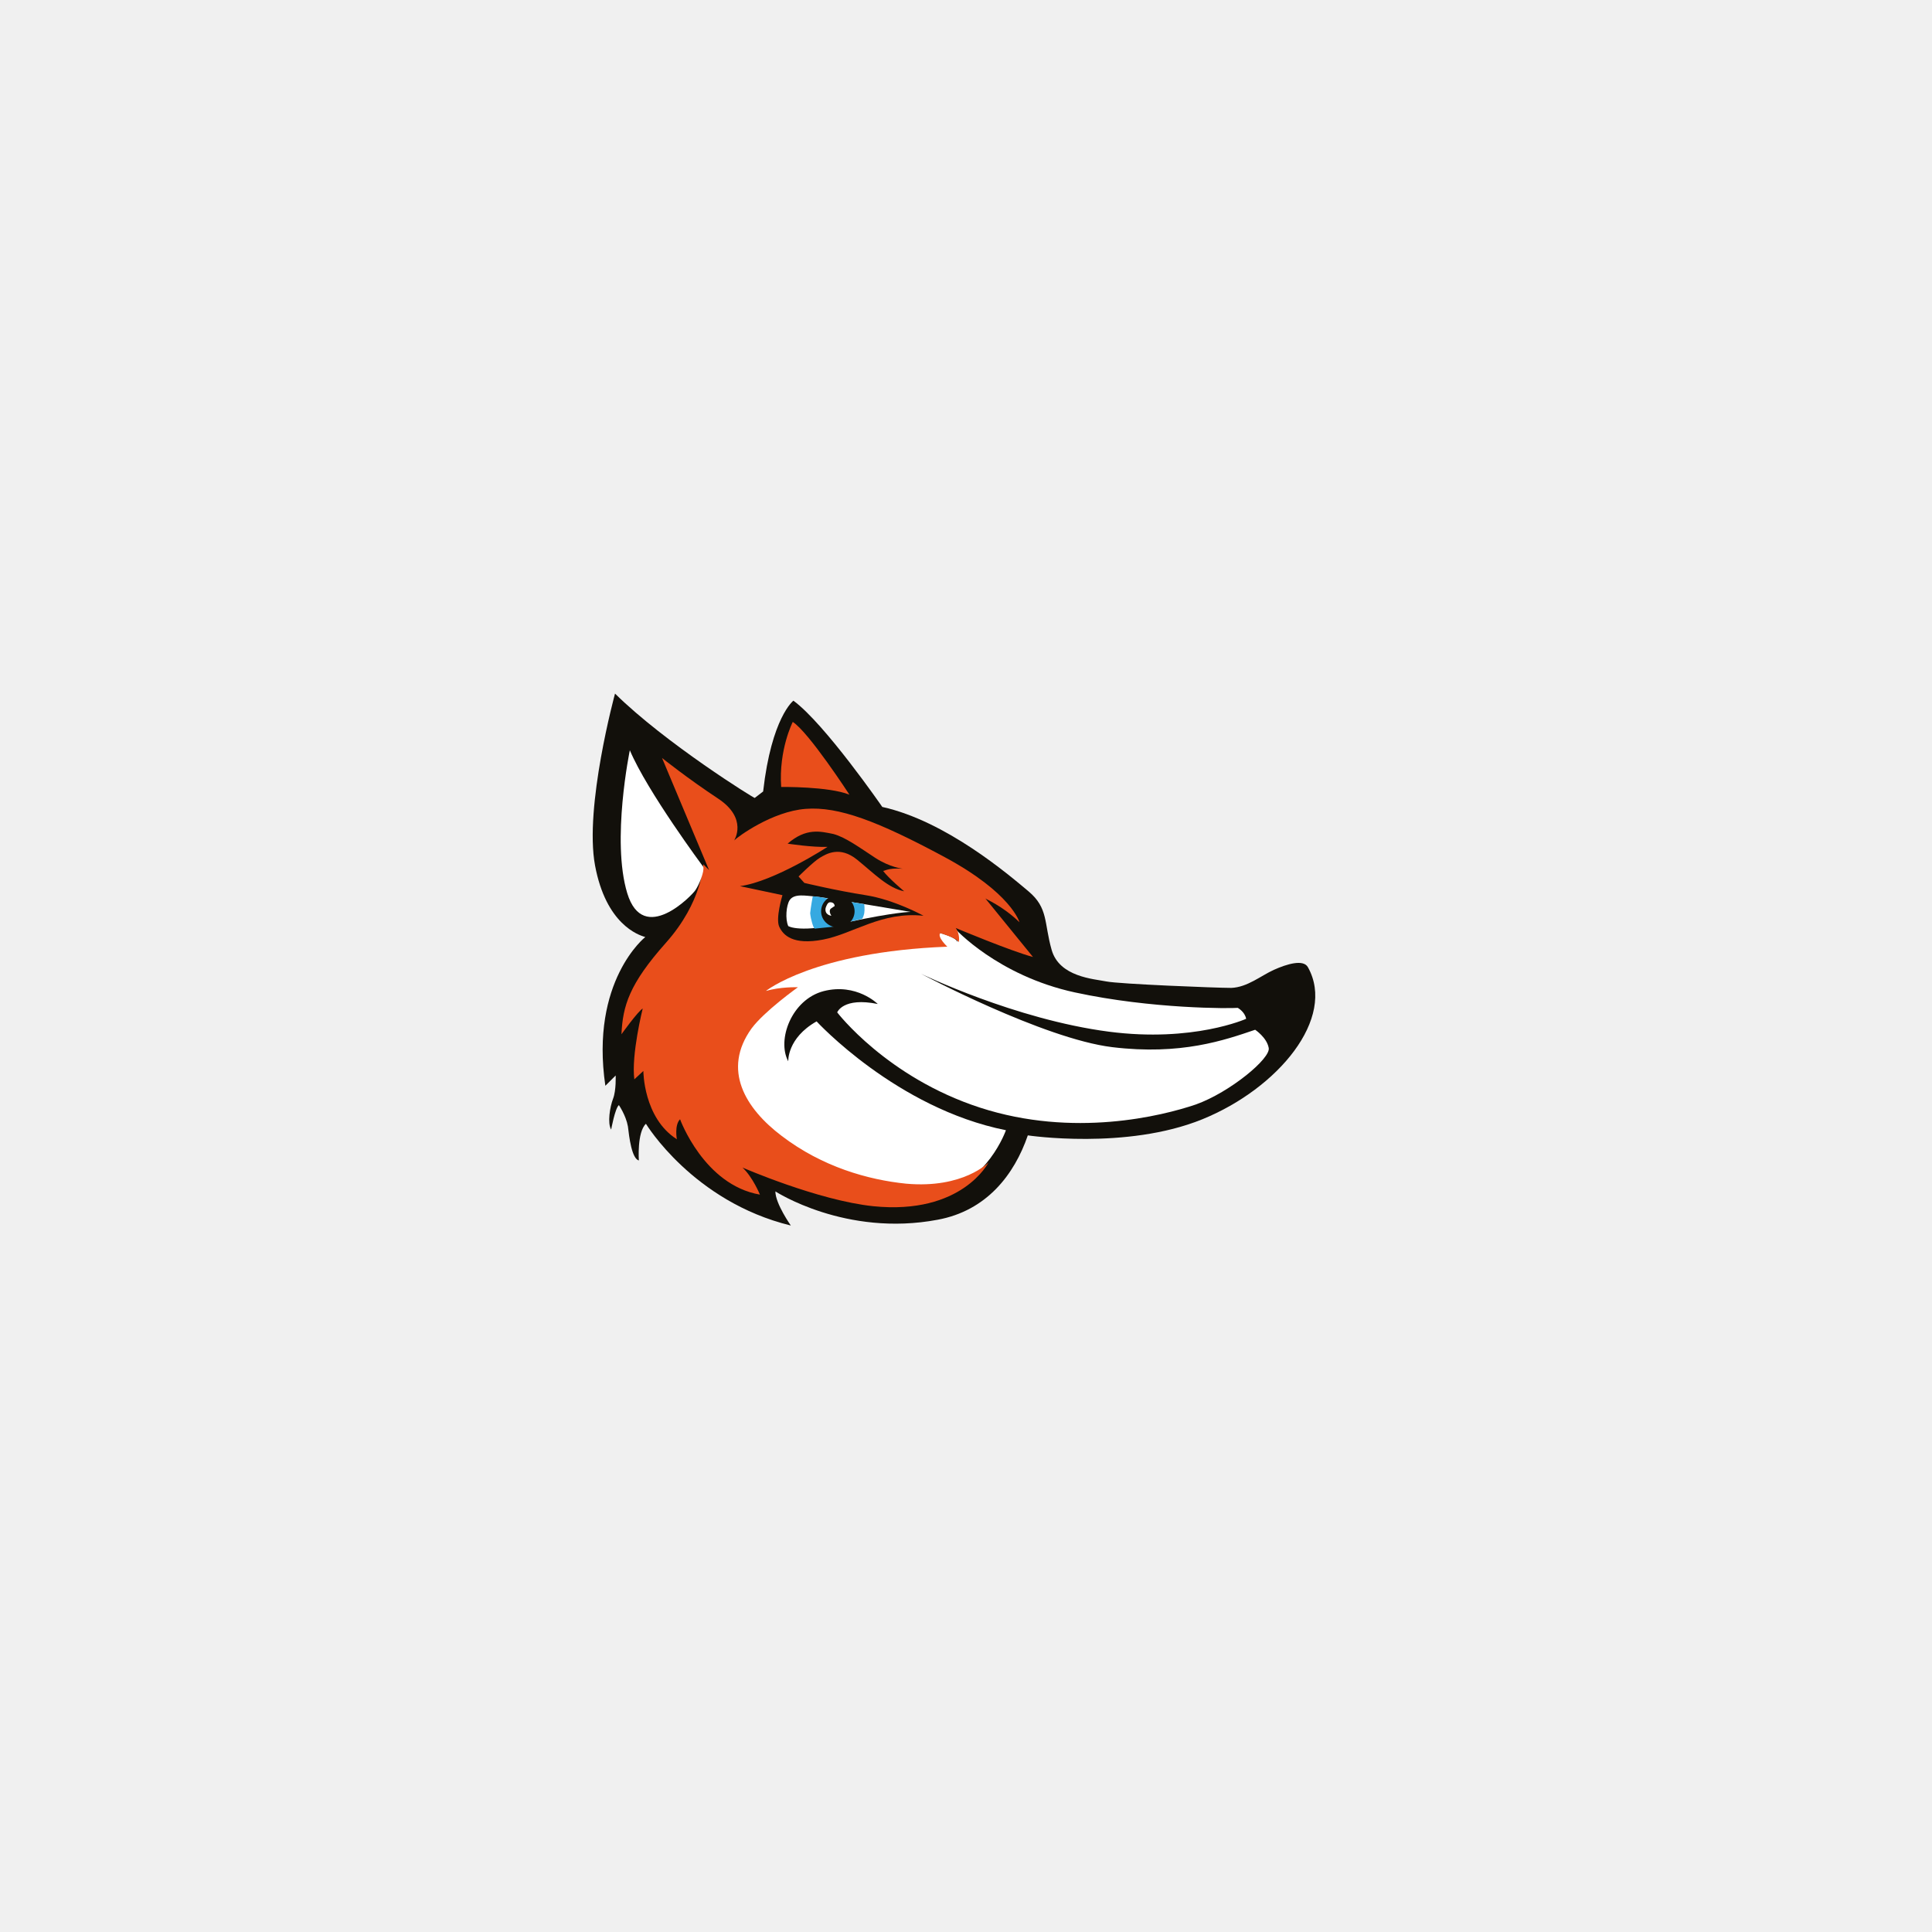
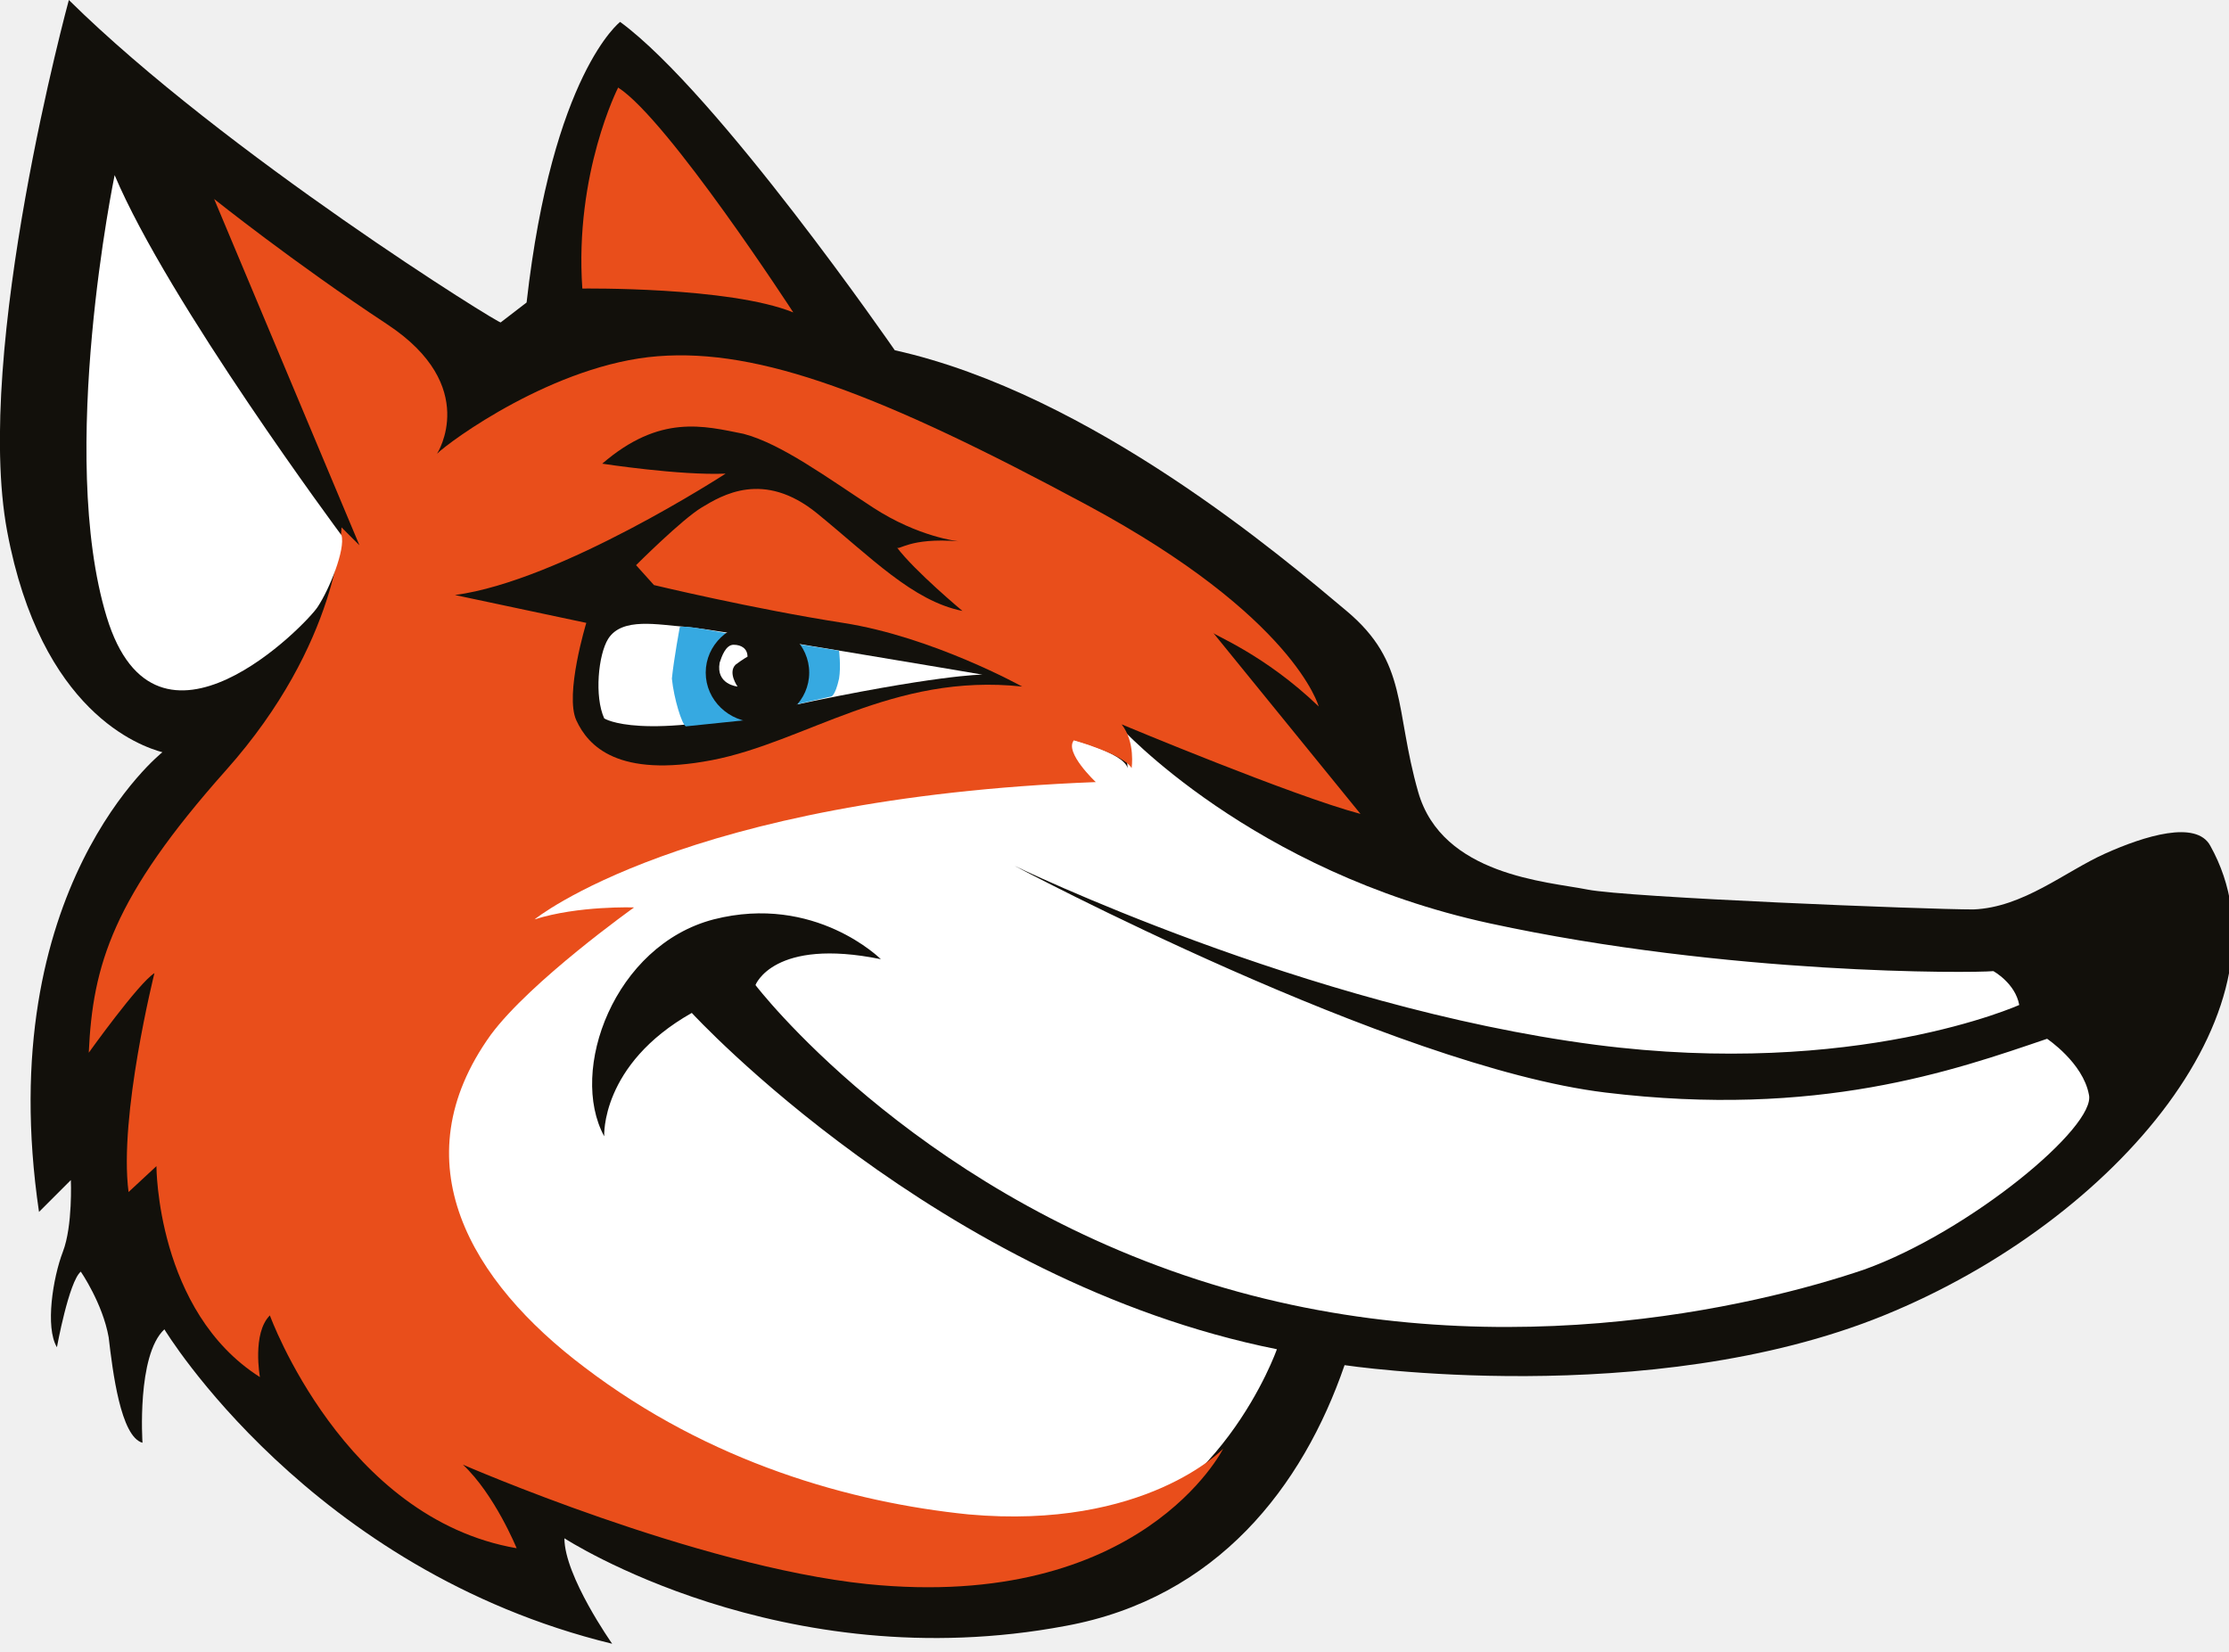
- <svg xmlns="http://www.w3.org/2000/svg" viewBox="0 0 300 300">
-   <style>.B{fill:#fff}.C{fill:#E94E1B}.D{fill:#13110C}.E{fill:#36A9E1}</style>
-   <path d="M95.5 107.7s-4.8 17.6-3.1 26.7 6.7 10.8 7.8 11.1c0 0-8.6 6.8-6.2 23.1l1.6-1.6s.1 2.3-.4 3.6-.9 3.8-.3 4.8c0 0 .6-3.3 1.2-3.8 0 0 1.1 1.6 1.4 3.3.2 1.7.6 5 1.7 5.3 0 0-.3-4.4 1.1-5.7 0 0 7.3 12.1 22.5 15.8 0 0-2.4-3.4-2.4-5.3 0 0 10.9 7.1 25.2 4.4 7.6-1.4 11.9-7 14-13.1 0 0 15.3 2.3 27.1-2.5s20.8-15.7 16.4-23.6c-.7-1.3-3.3-.5-5.3.4s-4.1 2.7-6.6 2.8c-2.4 0-17.4-.6-19.4-1s-7.3-.7-8.5-4.9-.5-6.5-3.6-9.1-12.8-10.9-22.7-13.1c0 0-8.9-12.9-13.8-16.5 0 0-3.4 2.6-4.7 14.1l-1.3 1c.1.2-13.9-8.5-21.7-16.2z" fill="#12100b" />
-   <path class="B" d="M136.3 155.9s-3.3-3.3-8.4-2c-5 1.3-7.3 7.6-5.5 10.9 0 0-.2-3.6 4.4-6.2 0 0 12.4 13.5 29.4 16.9 0 0-2.9 8.3-10.6 9.8-4.7.9-9.1-.7-14-2.3s-14.1-5.2-16.8-14.8 8.5-14.7 8.5-14.7-3 0-4.6.5c-.4-.3 11.4-7.9 27.7-7.2 0 0-1-1.1-.7-2 0 0 2.8.7 3 1.5 0 0-.1-1.5-.4-2.1 0 0 6.6 7.3 18.6 9.9s24.2 2.5 25.3 2.4c0 0 1.1.6 1.3 1.7 0 0-8.2 3.7-21.3 2-14.6-1.9-29.2-9-29.2-9s19 10.1 29.7 11.4 17.5-1.1 22.2-2.7c0 0 1.8 1.2 2.1 2.8.4 1.6-6 6.9-11.3 8.8-5.3 1.8-19 5.2-33.5.5S130 157.2 130 157.2s.9-2.4 6.3-1.3z" />
-   <path class="C" d="M158.3 143.2s-1.2-4.5-11.6-10.1-16.5-7.9-21.6-7.5c-5.2.4-10.5 4.3-11.1 4.9 0 0 2.2-3.4-2.5-6.5s-8.7-6.3-8.7-6.3l7.3 17.4-.9-.9s-.1 5.8-5.8 12.2-6.7 9.8-6.9 14.2c0 0 2.5-3.5 3.3-4 0 0-1.8 7.2-1.3 11l1.4-1.3s0 7.3 5.2 10.6c0 0-.4-2.2.5-3.1 0 0 3.7 10.2 12.4 11.7 0 0-1.1-2.7-2.7-4.2 0 0 11.7 5.1 20.3 6 13.8 1.4 17.9-6.8 17.9-6.8s-3.9 4.1-12.8 3.3c-5.9-.6-13-2.6-19.3-7.4-5.7-4.3-9.3-10.3-4.7-16.7 2-2.7 7.2-6.4 7.2-6.4s-2.8-.1-5 .6c0 0 7.5-6.1 28.2-6.9 0 0-1.6-1.5-1.1-2.1 0 0 2.5.7 2.9 1.4 0 0 .2-1.3-.5-2.2 0 0 8.6 3.6 12 4.5l-7.4-9.1c0 .1 2.6 1.1 5.3 3.7z" />
-   <path class="D" d="M140.2 134.9s-2-.2-4.3-1.7-4.6-3.2-6.5-3.7c-2-.4-4.2-1-7.1 1.5 0 0 3.9.6 6.2.5 0 0-8.3 5.4-13.6 6.1l6.6 1.4s-1.1 3.6-.5 4.9 2.1 2.9 6.8 2 9.1-4.4 15.6-3.7c0 0-4.5-2.5-9-3.2s-9.5-1.9-9.5-1.9l-.9-1s2.3-2.3 3.3-2.9 3.1-1.9 5.8.3 4.8 4.4 7.3 4.9c0 0-2.4-2-3.3-3.2.1.2.6-.5 3.1-.3z" />
-   <path class="B" d="M141.4,141.6c0,0-13.5-2.3-14.9-2.4c-1.4-0.1-3.2-0.5-3.9,0.6c-0.5,0.8-0.7,2.9-0.2,4c0,0,1.8,1.2,9.2-0.6  C139.1,141.6,141.4,141.6,141.4,141.6z" />
-   <path class="E" d="M134.2 140.4l-3.1-.5s-1.5 3.8-3.9 4.1l3.1-.5 3.5-.8s.2 0 .4-.9c.1-.6 0-1.4 0-1.4z" />
-   <path class="E" d="M126.2 139.2c.7-.1 3.1.6 4.3.5l.8 3.8-1.9.4-2.9.3c-.2-.1-.6-1.4-.7-2.4.1-1 .4-2.6.4-2.6z" />
-   <ellipse class="D" cx="130.1" cy="141.5" rx="2.6" ry="2.5" />
-   <path class="B" d="M109.2 134.6s-8.7-11.7-11.4-18.1c0 0-2.9 14-.4 22.2s10.1.3 10.6-.5c.6-.9 1.4-2.9 1.2-3.6z" />
-   <path class="C" d="M131.9 123.4s-6.3-9.7-8.8-11.3c0 0-2.2 4.3-1.8 10.1 0 0 7.4-.1 10.6 1.2z" />
-   <path class="B" d="M128.2 141c-.2 1.1.9 1.2.9 1.2s-.5-.7-.1-1.1c.4-.3.6-.4.6-.4 0-.4-.3-.6-.7-.6s-.6.6-.7.9z" />
+ <svg xmlns="http://www.w3.org/2000/svg" width="112" height="83">
+   <style>.C{fill:#fff}.D{fill:#E94E1B}.E{fill:#13110C}.F{fill:#36A9E1}</style>
+   <path d="M3.46 0s-4.8 17.6-3.1 26.7 6.7 10.8 7.8 11.1c0 0-8.6 6.8-6.2 23.1l1.6-1.6s.1 2.3-.4 3.6-.9 3.8-.3 4.8c0 0 .6-3.3 1.2-3.8 0 0 1.1 1.6 1.4 3.3.2 1.7.6 5 1.7 5.3 0 0-.3-4.4 1.1-5.7 0 0 7.3 12.1 22.5 15.8 0 0-2.4-3.4-2.4-5.3 0 0 10.9 7.1 25.2 4.4 7.6-1.4 11.9-7 14-13.1 0 0 15.3 2.3 27.1-2.5s20.8-15.7 16.4-23.6c-.7-1.3-3.3-.5-5.3.4s-4.1 2.7-6.6 2.8c-2.4 0-17.4-.6-19.4-1s-7.3-.7-8.5-4.9-.5-6.5-3.6-9.1-12.8-10.9-22.7-13.1c0 0-8.9-12.9-13.8-16.5 0 0-3.4 2.6-4.7 14.1l-1.3 1c.1.2-13.9-8.5-21.7-16.2z" fill="#12100b" />
+   <path class="C" d="M44.26 48.2s-3.3-3.3-8.4-2c-5 1.3-7.3 7.6-5.5 10.9 0 0-.2-3.6 4.4-6.2 0 0 12.4 13.5 29.4 16.9 0 0-2.9 8.3-10.6 9.8-4.7.9-9.1-.7-14-2.3s-14.1-5.2-16.8-14.8 8.5-14.7 8.5-14.7-3 0-4.6.5c-.4-.3 11.4-7.9 27.7-7.2 0 0-1-1.1-.7-2 0 0 2.8.7 3 1.5 0 0-.1-1.5-.4-2.1 0 0 6.6 7.3 18.6 9.9s24.2 2.5 25.3 2.4c0 0 1.1.6 1.3 1.7 0 0-8.2 3.7-21.3 2-14.6-1.9-29.2-9-29.2-9s19 10.1 29.7 11.4 17.5-1.1 22.2-2.7c0 0 1.8 1.2 2.1 2.8.4 1.6-6 6.9-11.3 8.8-5.3 1.8-19 5.2-33.5.5s-22.2-14.8-22.2-14.8.9-2.4 6.3-1.3z" />
+   <path class="D" d="M66.26 35.5s-1.2-4.5-11.6-10.1-16.5-7.9-21.6-7.5c-5.2.4-10.5 4.3-11.1 4.9 0 0 2.2-3.4-2.5-6.5s-8.7-6.3-8.7-6.3l7.3 17.4-.9-.9s-.1 5.8-5.8 12.2-6.7 9.8-6.9 14.2c0 0 2.5-3.5 3.3-4 0 0-1.8 7.2-1.3 11l1.4-1.3s0 7.3 5.2 10.6c0 0-.4-2.2.5-3.1 0 0 3.7 10.2 12.4 11.7 0 0-1.1-2.7-2.7-4.2 0 0 11.7 5.1 20.3 6 13.8 1.4 17.9-6.8 17.9-6.8s-3.9 4.1-12.8 3.3c-5.9-.6-13-2.6-19.3-7.4-5.7-4.3-9.3-10.3-4.7-16.7 2-2.7 7.2-6.4 7.2-6.4s-2.8-.1-5 .6c0 0 7.5-6.1 28.2-6.9 0 0-1.6-1.5-1.1-2.1 0 0 2.5.7 2.9 1.4 0 0 .2-1.3-.5-2.2 0 0 8.6 3.6 12 4.5l-7.4-9.1c0 .1 2.6 1.1 5.3 3.7z" />
+   <path class="E" d="M48.16 27.2s-2-.2-4.3-1.7-4.6-3.2-6.5-3.7c-2-.4-4.2-1-7.1 1.5 0 0 3.9.6 6.2.5 0 0-8.3 5.4-13.6 6.1l6.6 1.4s-1.1 3.6-.5 4.9 2.1 2.9 6.8 2 9.1-4.4 15.6-3.7c0 0-4.5-2.5-9-3.2s-9.5-1.9-9.5-1.9l-.9-1s2.3-2.3 3.3-2.9 3.1-1.9 5.8.3 4.8 4.4 7.3 4.9c0 0-2.4-2-3.3-3.2.1.2.6-.5 3.1-.3z" />
+   <path class="C" d="M49.36 33.9c0 0-13.5-2.3-14.9-2.4s-3.2-.5-3.9.6c-.5.8-.7 2.9-.2 4 0 0 1.8 1.2 9.2-.6 7.5-1.6 9.8-1.6 9.8-1.6z" />
+   <path class="F" d="M42.16 32.7l-3.1-.5s-1.5 3.8-3.9 4.1l3.1-.5 3.5-.8s.2 0 .4-.9c.1-.6 0-1.4 0-1.4z" />
+   <path class="F" d="M34.16 31.5c.7-.1 3.1.6 4.3.5l.8 3.8-1.9.4-2.9.3c-.2-.1-.6-1.4-.7-2.4.1-1 .4-2.6.4-2.6z" />
+   <ellipse class="E" cx="38.06" cy="33.8" rx="2.6" ry="2.5" />
+   <path class="C" d="M17.16 26.9S8.46 15.2 5.76 8.8c0 0-2.9 14-.4 22.2s10.1.3 10.6-.5c.6-.9 1.4-2.9 1.2-3.6z" />
+   <path class="D" d="M39.86 15.7s-6.3-9.7-8.8-11.3c0 0-2.2 4.3-1.8 10.1 0 0 7.4-.1 10.6 1.2z" />
+   <path class="C" d="M36.16 33.3c-.2 1.1.9 1.2.9 1.2s-.5-.7-.1-1.1c.4-.3.6-.4.6-.4 0-.4-.3-.6-.7-.6s-.6.6-.7.9z" />
</svg>
